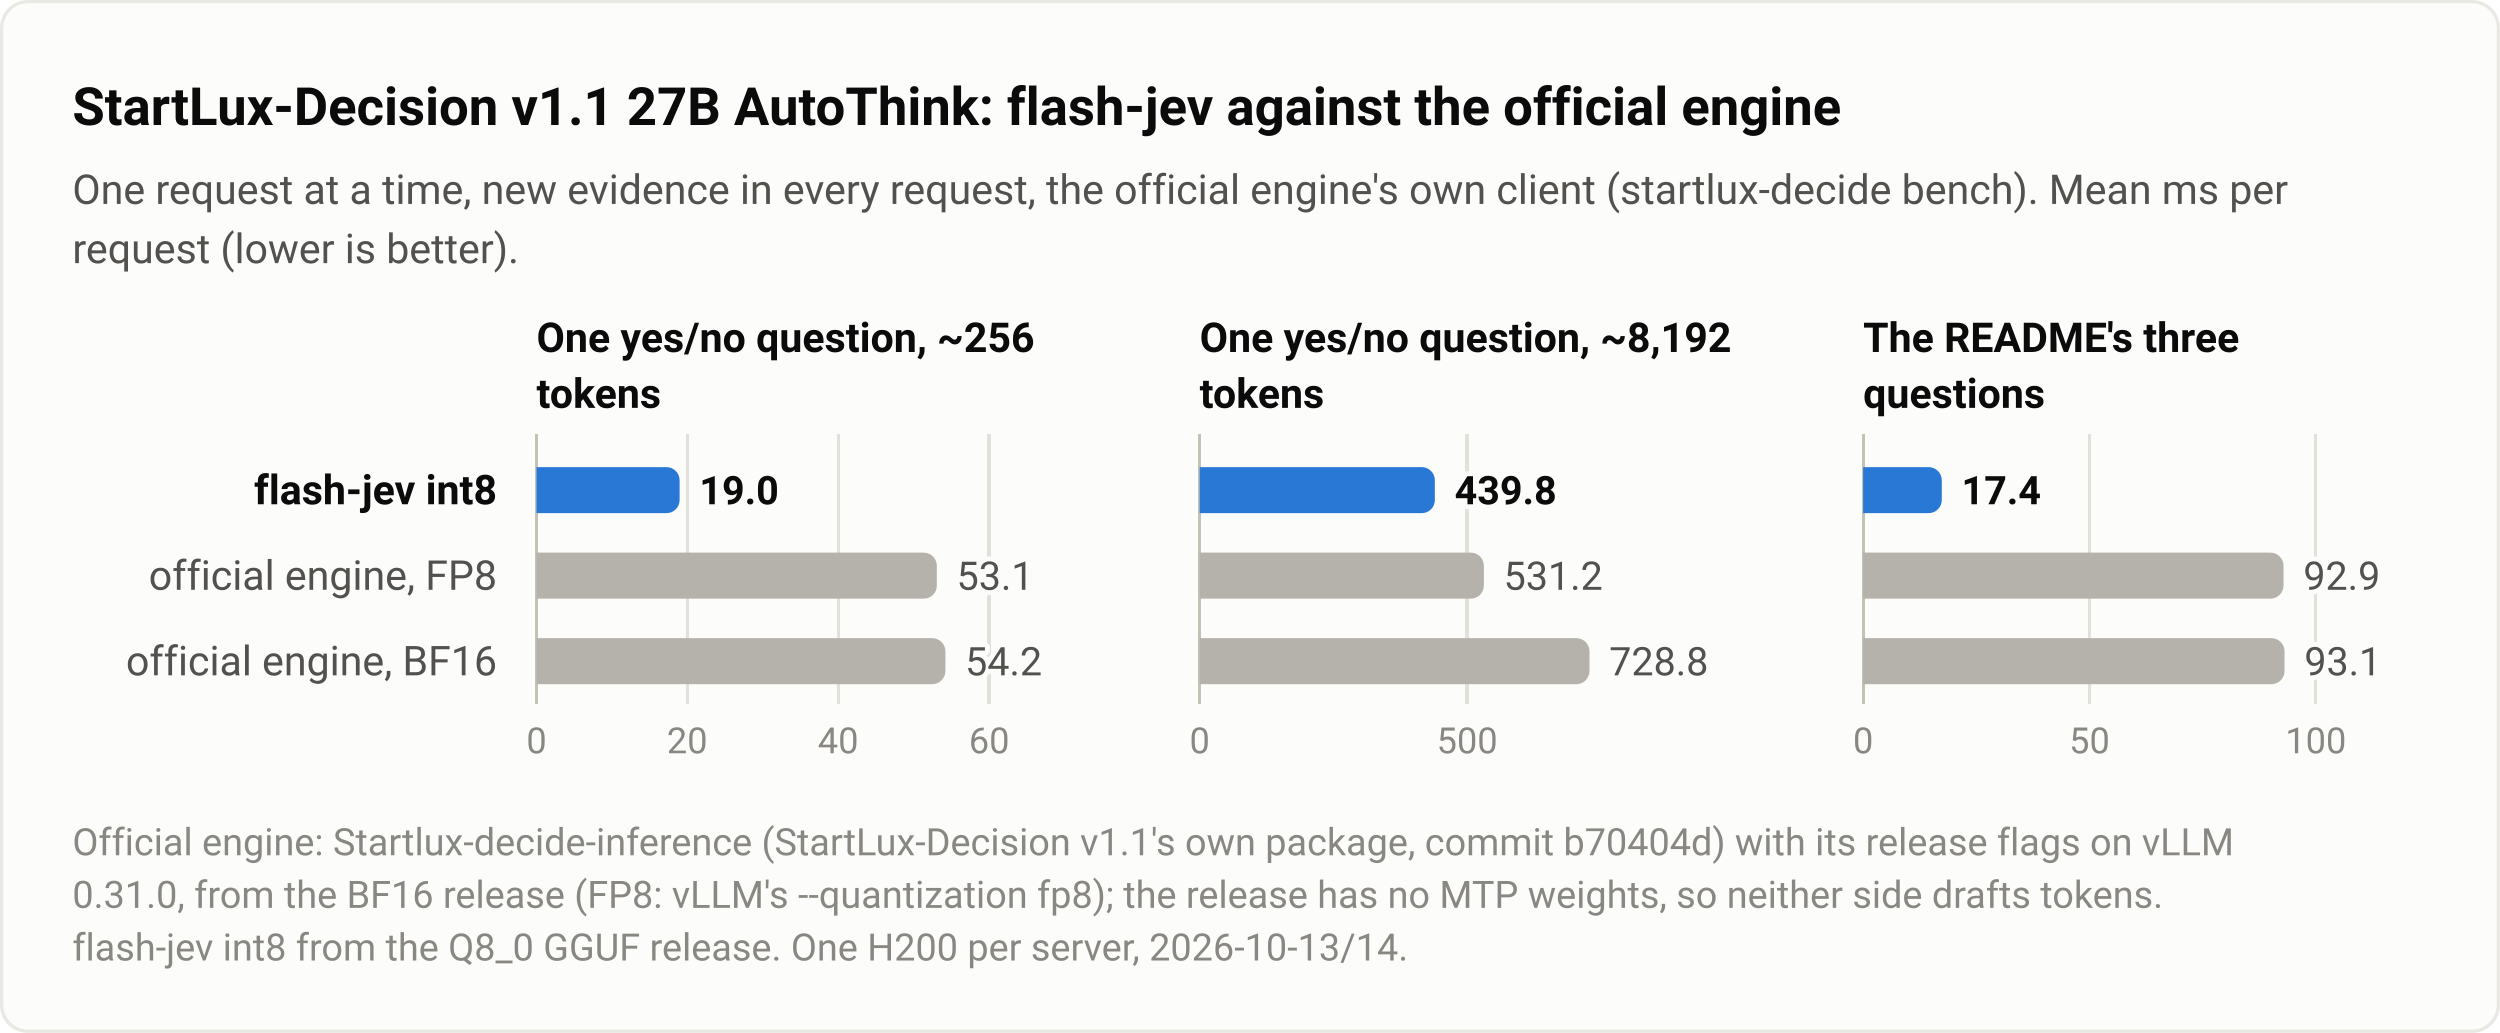
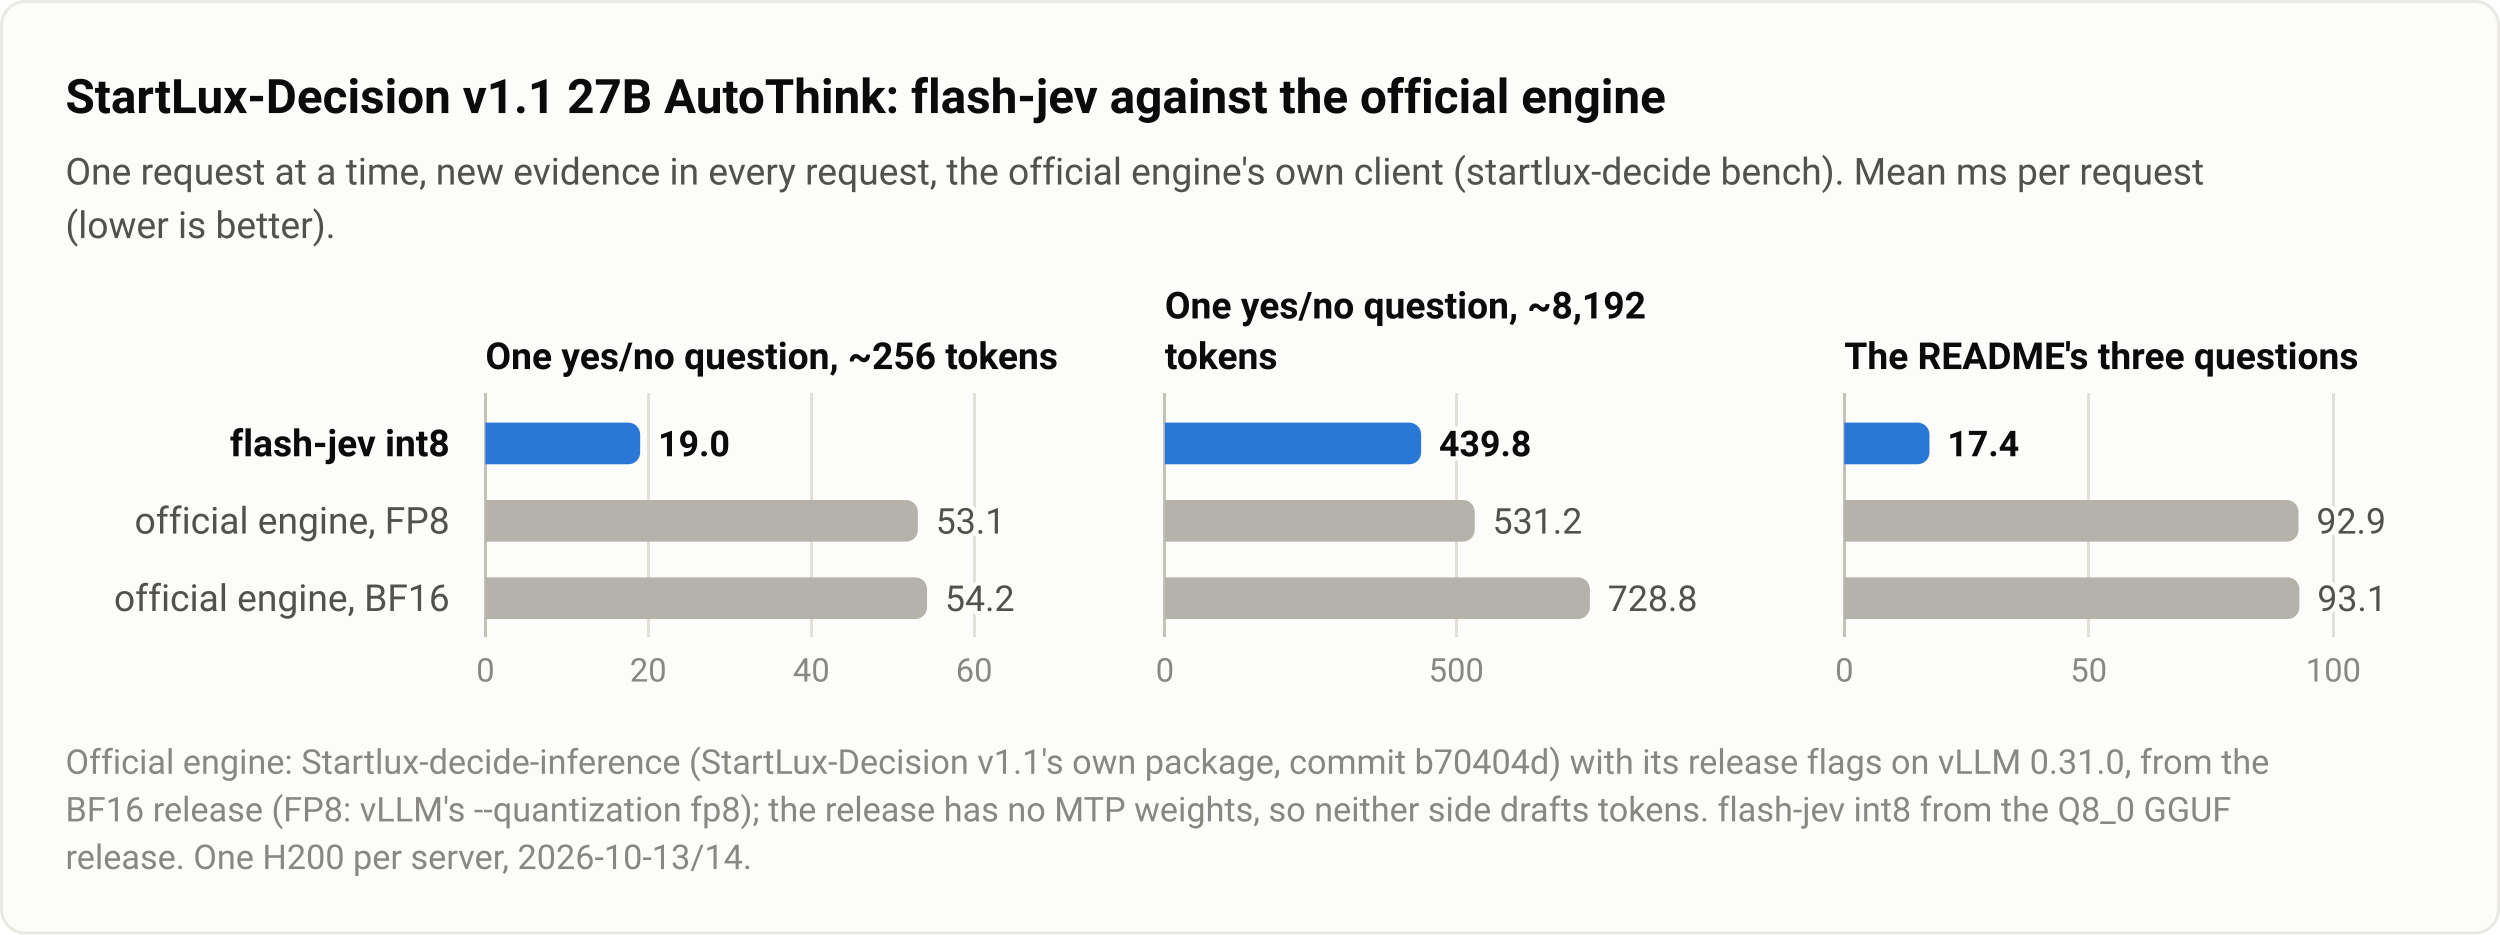
- <svg xmlns="http://www.w3.org/2000/svg" width="760" height="314" viewBox="0 0 760 314" role="img" aria-labelledby="title desc" font-family="system-ui, -apple-system, 'Segoe UI', Roboto, 'Helvetica Neue', Arial, sans-serif">
-   <rect x="0.5" y="0.5" width="759" height="313" rx="8" fill="#fcfcfb" stroke="#e9e8e2" />
+ <svg xmlns="http://www.w3.org/2000/svg" width="840" height="314" viewBox="0 0 840 314" role="img" aria-labelledby="title desc" font-family="system-ui, -apple-system, 'Segoe UI', Roboto, 'Helvetica Neue', Arial, sans-serif">
+   <rect x="0.5" y="0.5" width="839" height="313" rx="8" fill="#fcfcfb" stroke="#e9e8e2" />
  <text x="22.0" y="38.0" font-size="16" fill="#0b0b0b" text-anchor="start" font-weight="600">StartLux-Decision v1.1 27B AutoThink: flash-jev against the official engine</text>
-   <text x="22.0" y="62.0" font-size="12.5" fill="#52514e" text-anchor="start" font-weight="400">One request at a time, new evidence in every request, the official engine's own client (startlux-decide bench). Mean ms per</text>
-   <text x="22.0" y="80.0" font-size="12.5" fill="#52514e" text-anchor="start" font-weight="400">request (lower is better).</text>
-   <text x="163.1" y="107.0" font-size="12.5" fill="#0b0b0b" text-anchor="start" font-weight="600">One yes/no question, ~256</text>
-   <text x="163.1" y="124.0" font-size="12.5" fill="#0b0b0b" text-anchor="start" font-weight="600">tokens</text>
+   <text x="22.0" y="62.0" font-size="12.5" fill="#52514e" text-anchor="start" font-weight="400">One request at a time, new evidence in every request, the official engine's own client (startlux-decide bench). Mean ms per request</text>
+   <text x="22.0" y="80.0" font-size="12.5" fill="#52514e" text-anchor="start" font-weight="400">(lower is better).</text>
+   <text x="163.1" y="124.0" font-size="12.5" fill="#0b0b0b" text-anchor="start" font-weight="600">One yes/no question, ~256 tokens</text>
  <text x="163.1" y="229.0" font-size="11" fill="#898781" text-anchor="middle" font-weight="400" style="font-variant-numeric: tabular-nums">0</text>
-   <line x1="208.9" y1="132.0" x2="208.9" y2="214.0" stroke="#e1e0d9" stroke-width="1" shape-rendering="crispEdges" />
-   <text x="208.9" y="229.0" font-size="11" fill="#898781" text-anchor="middle" font-weight="400" style="font-variant-numeric: tabular-nums">20</text>
-   <line x1="254.8" y1="132.0" x2="254.8" y2="214.0" stroke="#e1e0d9" stroke-width="1" shape-rendering="crispEdges" />
-   <text x="254.8" y="229.0" font-size="11" fill="#898781" text-anchor="middle" font-weight="400" style="font-variant-numeric: tabular-nums">40</text>
-   <line x1="300.7" y1="132.0" x2="300.7" y2="214.0" stroke="#e1e0d9" stroke-width="1" shape-rendering="crispEdges" />
-   <text x="300.7" y="229.0" font-size="11" fill="#898781" text-anchor="middle" font-weight="400" style="font-variant-numeric: tabular-nums">60</text>
+   <line x1="217.8" y1="132.0" x2="217.8" y2="214.0" stroke="#e1e0d9" stroke-width="1" shape-rendering="crispEdges" />
+   <text x="217.8" y="229.0" font-size="11" fill="#898781" text-anchor="middle" font-weight="400" style="font-variant-numeric: tabular-nums">20</text>
+   <line x1="272.6" y1="132.0" x2="272.6" y2="214.0" stroke="#e1e0d9" stroke-width="1" shape-rendering="crispEdges" />
+   <text x="272.6" y="229.0" font-size="11" fill="#898781" text-anchor="middle" font-weight="400" style="font-variant-numeric: tabular-nums">40</text>
+   <line x1="327.3" y1="132.0" x2="327.3" y2="214.0" stroke="#e1e0d9" stroke-width="1" shape-rendering="crispEdges" />
+   <text x="327.3" y="229.0" font-size="11" fill="#898781" text-anchor="middle" font-weight="400" style="font-variant-numeric: tabular-nums">60</text>
  <line x1="163.1" y1="132.0" x2="163.1" y2="214.0" stroke="#c3c2b7" stroke-width="1" shape-rendering="crispEdges" />
-   <path d="M163.1,142.0 H202.6 A4.0,4.0 0 0 1 206.6,146.0 V152.0 A4.0,4.0 0 0 1 202.6,156.0 H163.1 Z" fill="#2a78d6" />
-   <text x="212.6" y="153.3" font-size="12" fill="#0b0b0b" text-anchor="start" font-weight="600" style="font-variant-numeric: tabular-nums" stroke="#fcfcfb" stroke-width="3" stroke-linejoin="round" paint-order="stroke">19.0</text>
-   <path d="M163.1,168.0 H280.8 A4.0,4.0 0 0 1 284.8,172.0 V178.0 A4.0,4.0 0 0 1 280.8,182.0 H163.1 Z" fill="#b4b2aa" />
-   <text x="290.8" y="179.3" font-size="12" fill="#52514e" text-anchor="start" font-weight="400" style="font-variant-numeric: tabular-nums" stroke="#fcfcfb" stroke-width="3" stroke-linejoin="round" paint-order="stroke">53.1</text>
-   <path d="M163.1,194.0 H283.4 A4.0,4.0 0 0 1 287.4,198.0 V204.0 A4.0,4.0 0 0 1 283.4,208.0 H163.1 Z" fill="#b4b2aa" />
-   <text x="293.4" y="205.3" font-size="12" fill="#52514e" text-anchor="start" font-weight="400" style="font-variant-numeric: tabular-nums" stroke="#fcfcfb" stroke-width="3" stroke-linejoin="round" paint-order="stroke">54.2</text>
-   <text x="364.7" y="107.0" font-size="12.5" fill="#0b0b0b" text-anchor="start" font-weight="600">One yes/no question, ~8,192</text>
-   <text x="364.7" y="124.0" font-size="12.5" fill="#0b0b0b" text-anchor="start" font-weight="600">tokens</text>
-   <text x="364.7" y="229.0" font-size="11" fill="#898781" text-anchor="middle" font-weight="400" style="font-variant-numeric: tabular-nums">0</text>
-   <line x1="446.0" y1="132.0" x2="446.0" y2="214.0" stroke="#e1e0d9" stroke-width="1" shape-rendering="crispEdges" />
-   <text x="446.0" y="229.0" font-size="11" fill="#898781" text-anchor="middle" font-weight="400" style="font-variant-numeric: tabular-nums">500</text>
-   <line x1="364.7" y1="132.0" x2="364.7" y2="214.0" stroke="#c3c2b7" stroke-width="1" shape-rendering="crispEdges" />
-   <path d="M364.7,142.0 H432.2 A4.0,4.0 0 0 1 436.2,146.0 V152.0 A4.0,4.0 0 0 1 432.2,156.0 H364.7 Z" fill="#2a78d6" />
-   <text x="442.2" y="153.3" font-size="12" fill="#0b0b0b" text-anchor="start" font-weight="600" style="font-variant-numeric: tabular-nums" stroke="#fcfcfb" stroke-width="3" stroke-linejoin="round" paint-order="stroke">439.8</text>
-   <path d="M364.7,168.0 H447.1 A4.0,4.0 0 0 1 451.1,172.0 V178.0 A4.0,4.0 0 0 1 447.1,182.0 H364.7 Z" fill="#b4b2aa" />
-   <text x="457.1" y="179.3" font-size="12" fill="#52514e" text-anchor="start" font-weight="400" style="font-variant-numeric: tabular-nums" stroke="#fcfcfb" stroke-width="3" stroke-linejoin="round" paint-order="stroke">531.2</text>
-   <path d="M364.7,194.0 H479.2 A4.0,4.0 0 0 1 483.2,198.0 V204.0 A4.0,4.0 0 0 1 479.2,208.0 H364.7 Z" fill="#b4b2aa" />
-   <text x="489.2" y="205.3" font-size="12" fill="#52514e" text-anchor="start" font-weight="400" style="font-variant-numeric: tabular-nums" stroke="#fcfcfb" stroke-width="3" stroke-linejoin="round" paint-order="stroke">728.8</text>
-   <text x="566.4" y="107.0" font-size="12.5" fill="#0b0b0b" text-anchor="start" font-weight="600">The README's three</text>
-   <text x="566.4" y="124.0" font-size="12.5" fill="#0b0b0b" text-anchor="start" font-weight="600">questions</text>
-   <text x="566.4" y="229.0" font-size="11" fill="#898781" text-anchor="middle" font-weight="400" style="font-variant-numeric: tabular-nums">0</text>
-   <line x1="635.2" y1="132.0" x2="635.2" y2="214.0" stroke="#e1e0d9" stroke-width="1" shape-rendering="crispEdges" />
-   <text x="635.2" y="229.0" font-size="11" fill="#898781" text-anchor="middle" font-weight="400" style="font-variant-numeric: tabular-nums">50</text>
-   <line x1="704.0" y1="132.0" x2="704.0" y2="214.0" stroke="#e1e0d9" stroke-width="1" shape-rendering="crispEdges" />
-   <text x="704.0" y="229.0" font-size="11" fill="#898781" text-anchor="middle" font-weight="400" style="font-variant-numeric: tabular-nums">100</text>
-   <line x1="566.4" y1="132.0" x2="566.4" y2="214.0" stroke="#c3c2b7" stroke-width="1" shape-rendering="crispEdges" />
-   <path d="M566.4,142.0 H586.3 A4.0,4.0 0 0 1 590.3,146.0 V152.0 A4.0,4.0 0 0 1 586.3,156.0 H566.4 Z" fill="#2a78d6" />
-   <text x="596.3" y="153.3" font-size="12" fill="#0b0b0b" text-anchor="start" font-weight="600" style="font-variant-numeric: tabular-nums" stroke="#fcfcfb" stroke-width="3" stroke-linejoin="round" paint-order="stroke">17.4</text>
-   <path d="M566.4,168.0 H690.2 A4.0,4.0 0 0 1 694.2,172.0 V178.0 A4.0,4.0 0 0 1 690.2,182.0 H566.4 Z" fill="#b4b2aa" />
-   <text x="700.2" y="179.3" font-size="12" fill="#52514e" text-anchor="start" font-weight="400" style="font-variant-numeric: tabular-nums" stroke="#fcfcfb" stroke-width="3" stroke-linejoin="round" paint-order="stroke">92.9</text>
-   <path d="M566.4,194.0 H690.5 A4.0,4.0 0 0 1 694.5,198.0 V204.0 A4.0,4.0 0 0 1 690.5,208.0 H566.4 Z" fill="#b4b2aa" />
-   <text x="700.5" y="205.3" font-size="12" fill="#52514e" text-anchor="start" font-weight="400" style="font-variant-numeric: tabular-nums" stroke="#fcfcfb" stroke-width="3" stroke-linejoin="round" paint-order="stroke">93.1</text>
+   <path d="M163.1,142.0 H211.1 A4.0,4.0 0 0 1 215.1,146.0 V152.0 A4.0,4.0 0 0 1 211.1,156.0 H163.1 Z" fill="#2a78d6" />
+   <text x="221.1" y="153.3" font-size="12" fill="#0b0b0b" text-anchor="start" font-weight="600" style="font-variant-numeric: tabular-nums" stroke="#fcfcfb" stroke-width="3" stroke-linejoin="round" paint-order="stroke">19.0</text>
+   <path d="M163.1,168.0 H304.4 A4.0,4.0 0 0 1 308.4,172.0 V178.0 A4.0,4.0 0 0 1 304.4,182.0 H163.1 Z" fill="#b4b2aa" />
+   <text x="314.4" y="179.3" font-size="12" fill="#52514e" text-anchor="start" font-weight="400" style="font-variant-numeric: tabular-nums" stroke="#fcfcfb" stroke-width="3" stroke-linejoin="round" paint-order="stroke">53.1</text>
+   <path d="M163.1,194.0 H307.5 A4.0,4.0 0 0 1 311.5,198.0 V204.0 A4.0,4.0 0 0 1 307.5,208.0 H163.1 Z" fill="#b4b2aa" />
+   <text x="317.5" y="205.3" font-size="12" fill="#52514e" text-anchor="start" font-weight="400" style="font-variant-numeric: tabular-nums" stroke="#fcfcfb" stroke-width="3" stroke-linejoin="round" paint-order="stroke">54.2</text>
+   <text x="391.4" y="107.0" font-size="12.5" fill="#0b0b0b" text-anchor="start" font-weight="600">One yes/no question, ~8,192</text>
+   <text x="391.4" y="124.0" font-size="12.5" fill="#0b0b0b" text-anchor="start" font-weight="600">tokens</text>
+   <text x="391.4" y="229.0" font-size="11" fill="#898781" text-anchor="middle" font-weight="400" style="font-variant-numeric: tabular-nums">0</text>
+   <line x1="489.3" y1="132.0" x2="489.3" y2="214.0" stroke="#e1e0d9" stroke-width="1" shape-rendering="crispEdges" />
+   <text x="489.3" y="229.0" font-size="11" fill="#898781" text-anchor="middle" font-weight="400" style="font-variant-numeric: tabular-nums">500</text>
+   <line x1="391.4" y1="132.0" x2="391.4" y2="214.0" stroke="#c3c2b7" stroke-width="1" shape-rendering="crispEdges" />
+   <path d="M391.4,142.0 H473.5 A4.0,4.0 0 0 1 477.5,146.0 V152.0 A4.0,4.0 0 0 1 473.5,156.0 H391.4 Z" fill="#2a78d6" />
+   <text x="483.5" y="153.3" font-size="12" fill="#0b0b0b" text-anchor="start" font-weight="600" style="font-variant-numeric: tabular-nums" stroke="#fcfcfb" stroke-width="3" stroke-linejoin="round" paint-order="stroke">439.8</text>
+   <path d="M391.4,168.0 H491.5 A4.0,4.0 0 0 1 495.5,172.0 V178.0 A4.0,4.0 0 0 1 491.5,182.0 H391.4 Z" fill="#b4b2aa" />
+   <text x="501.5" y="179.3" font-size="12" fill="#52514e" text-anchor="start" font-weight="400" style="font-variant-numeric: tabular-nums" stroke="#fcfcfb" stroke-width="3" stroke-linejoin="round" paint-order="stroke">531.2</text>
+   <path d="M391.4,194.0 H530.2 A4.0,4.0 0 0 1 534.2,198.0 V204.0 A4.0,4.0 0 0 1 530.2,208.0 H391.4 Z" fill="#b4b2aa" />
+   <text x="540.2" y="205.3" font-size="12" fill="#52514e" text-anchor="start" font-weight="400" style="font-variant-numeric: tabular-nums" stroke="#fcfcfb" stroke-width="3" stroke-linejoin="round" paint-order="stroke">728.8</text>
+   <text x="619.7" y="124.0" font-size="12.5" fill="#0b0b0b" text-anchor="start" font-weight="600">The README's three questions</text>
+   <text x="619.7" y="229.0" font-size="11" fill="#898781" text-anchor="middle" font-weight="400" style="font-variant-numeric: tabular-nums">0</text>
+   <line x1="701.8" y1="132.0" x2="701.8" y2="214.0" stroke="#e1e0d9" stroke-width="1" shape-rendering="crispEdges" />
+   <text x="701.8" y="229.0" font-size="11" fill="#898781" text-anchor="middle" font-weight="400" style="font-variant-numeric: tabular-nums">50</text>
+   <line x1="784.0" y1="132.0" x2="784.0" y2="214.0" stroke="#e1e0d9" stroke-width="1" shape-rendering="crispEdges" />
+   <text x="784.0" y="229.0" font-size="11" fill="#898781" text-anchor="middle" font-weight="400" style="font-variant-numeric: tabular-nums">100</text>
+   <line x1="619.7" y1="132.0" x2="619.7" y2="214.0" stroke="#c3c2b7" stroke-width="1" shape-rendering="crispEdges" />
+   <path d="M619.7,142.0 H644.3 A4.0,4.0 0 0 1 648.3,146.0 V152.0 A4.0,4.0 0 0 1 644.3,156.0 H619.7 Z" fill="#2a78d6" />
+   <text x="654.3" y="153.3" font-size="12" fill="#0b0b0b" text-anchor="start" font-weight="600" style="font-variant-numeric: tabular-nums" stroke="#fcfcfb" stroke-width="3" stroke-linejoin="round" paint-order="stroke">17.4</text>
+   <path d="M619.7,168.0 H768.3 A4.0,4.0 0 0 1 772.3,172.0 V178.0 A4.0,4.0 0 0 1 768.3,182.0 H619.7 Z" fill="#b4b2aa" />
+   <text x="778.3" y="179.3" font-size="12" fill="#52514e" text-anchor="start" font-weight="400" style="font-variant-numeric: tabular-nums" stroke="#fcfcfb" stroke-width="3" stroke-linejoin="round" paint-order="stroke">92.9</text>
+   <path d="M619.7,194.0 H768.6 A4.0,4.0 0 0 1 772.6,198.0 V204.0 A4.0,4.0 0 0 1 768.6,208.0 H619.7 Z" fill="#b4b2aa" />
+   <text x="778.6" y="205.3" font-size="12" fill="#52514e" text-anchor="start" font-weight="400" style="font-variant-numeric: tabular-nums" stroke="#fcfcfb" stroke-width="3" stroke-linejoin="round" paint-order="stroke">93.1</text>
  <text x="151.1" y="153.3" font-size="12.5" fill="#0b0b0b" text-anchor="end" font-weight="600">flash-jev int8</text>
  <text x="151.1" y="179.3" font-size="12.5" fill="#52514e" text-anchor="end" font-weight="400">official engine, FP8</text>
  <text x="151.1" y="205.3" font-size="12.5" fill="#52514e" text-anchor="end" font-weight="400">official engine, BF16</text>
-   <text x="22.0" y="260.0" font-size="11.5" fill="#898781" text-anchor="start" font-weight="400">Official engine: Startlux-decide-inference (StartLux-Decision v1.1's own package, commit b70404d) with its release flags on vLLM</text>
-   <text x="22.0" y="276.0" font-size="11.5" fill="#898781" text-anchor="start" font-weight="400">0.31.0, from the BF16 release (FP8: vLLM's --quantization fp8); the release has no MTP weights, so neither side drafts tokens.</text>
-   <text x="22.0" y="292.0" font-size="11.5" fill="#898781" text-anchor="start" font-weight="400">flash-jev int8 from the Q8_0 GGUF release. One H200 per server, 2026-10-13/14.</text>
+   <text x="22.0" y="260.0" font-size="11.5" fill="#898781" text-anchor="start" font-weight="400">Official engine: Startlux-decide-inference (StartLux-Decision v1.1's own package, commit b70404d) with its release flags on vLLM 0.31.0, from the</text>
+   <text x="22.0" y="276.0" font-size="11.5" fill="#898781" text-anchor="start" font-weight="400">BF16 release (FP8: vLLM's --quantization fp8); the release has no MTP weights, so neither side drafts tokens. flash-jev int8 from the Q8_0 GGUF</text>
+   <text x="22.0" y="292.0" font-size="11.5" fill="#898781" text-anchor="start" font-weight="400">release. One H200 per server, 2026-10-13/14.</text>
</svg>
